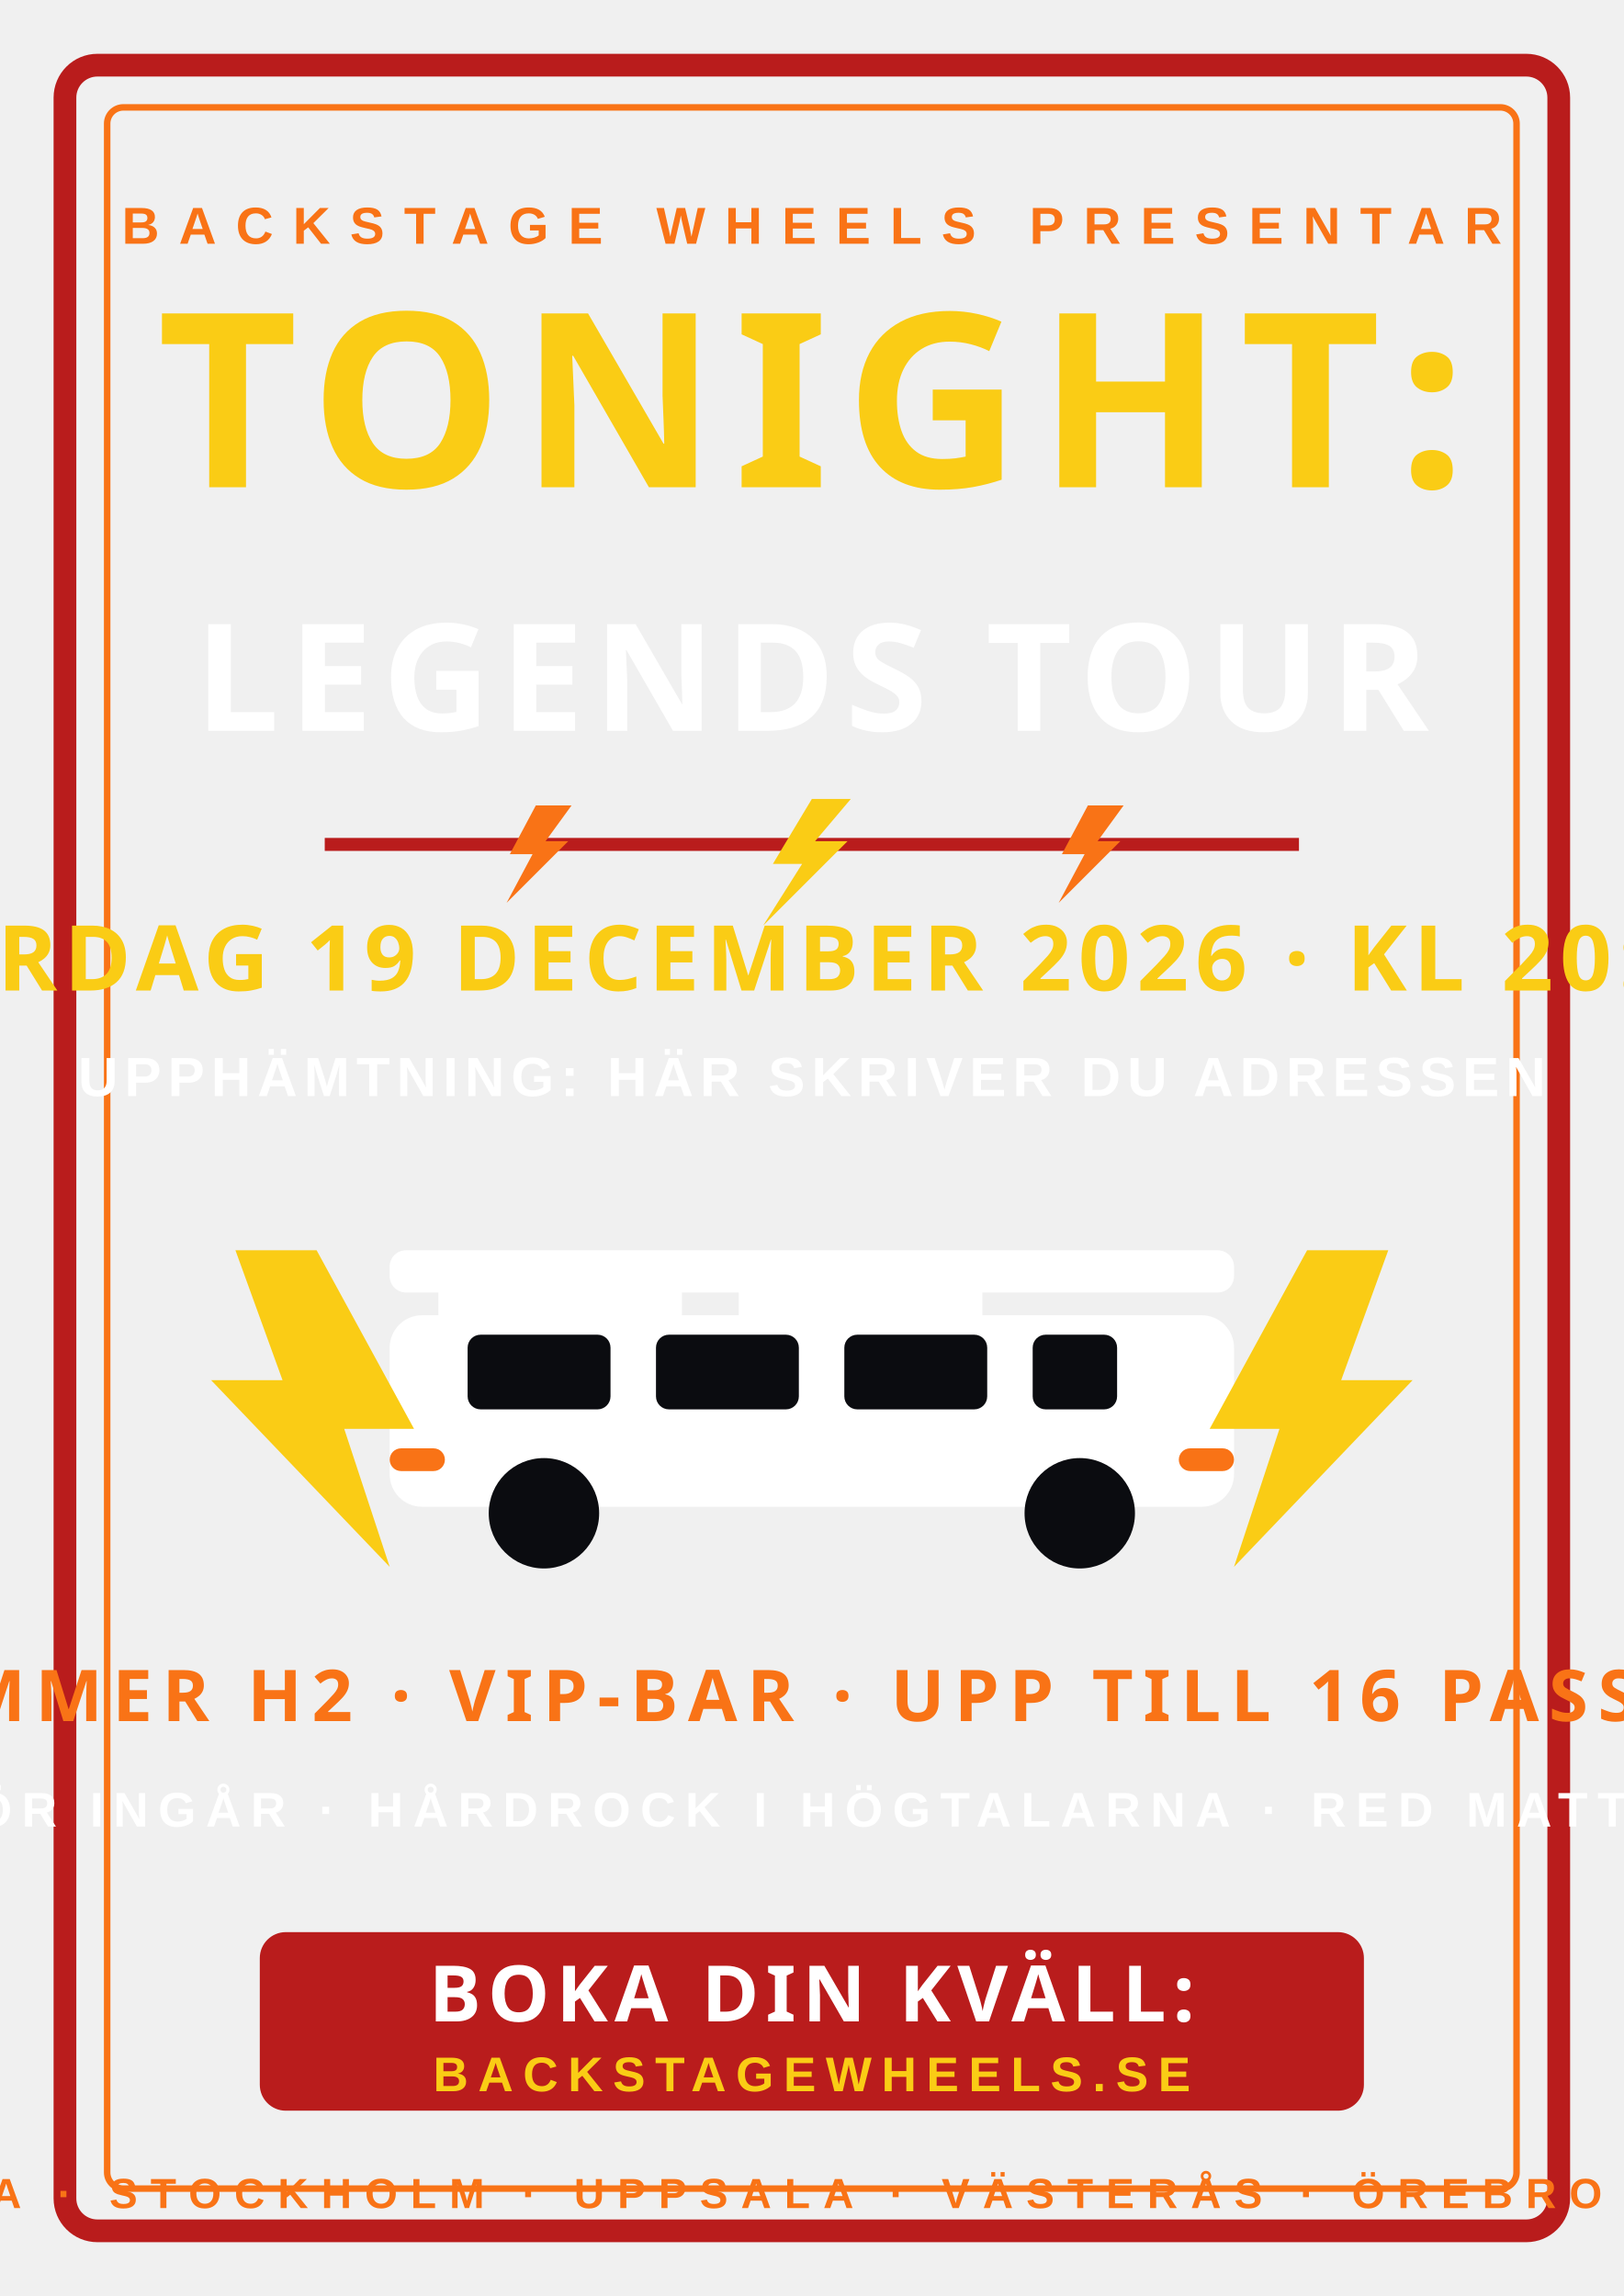
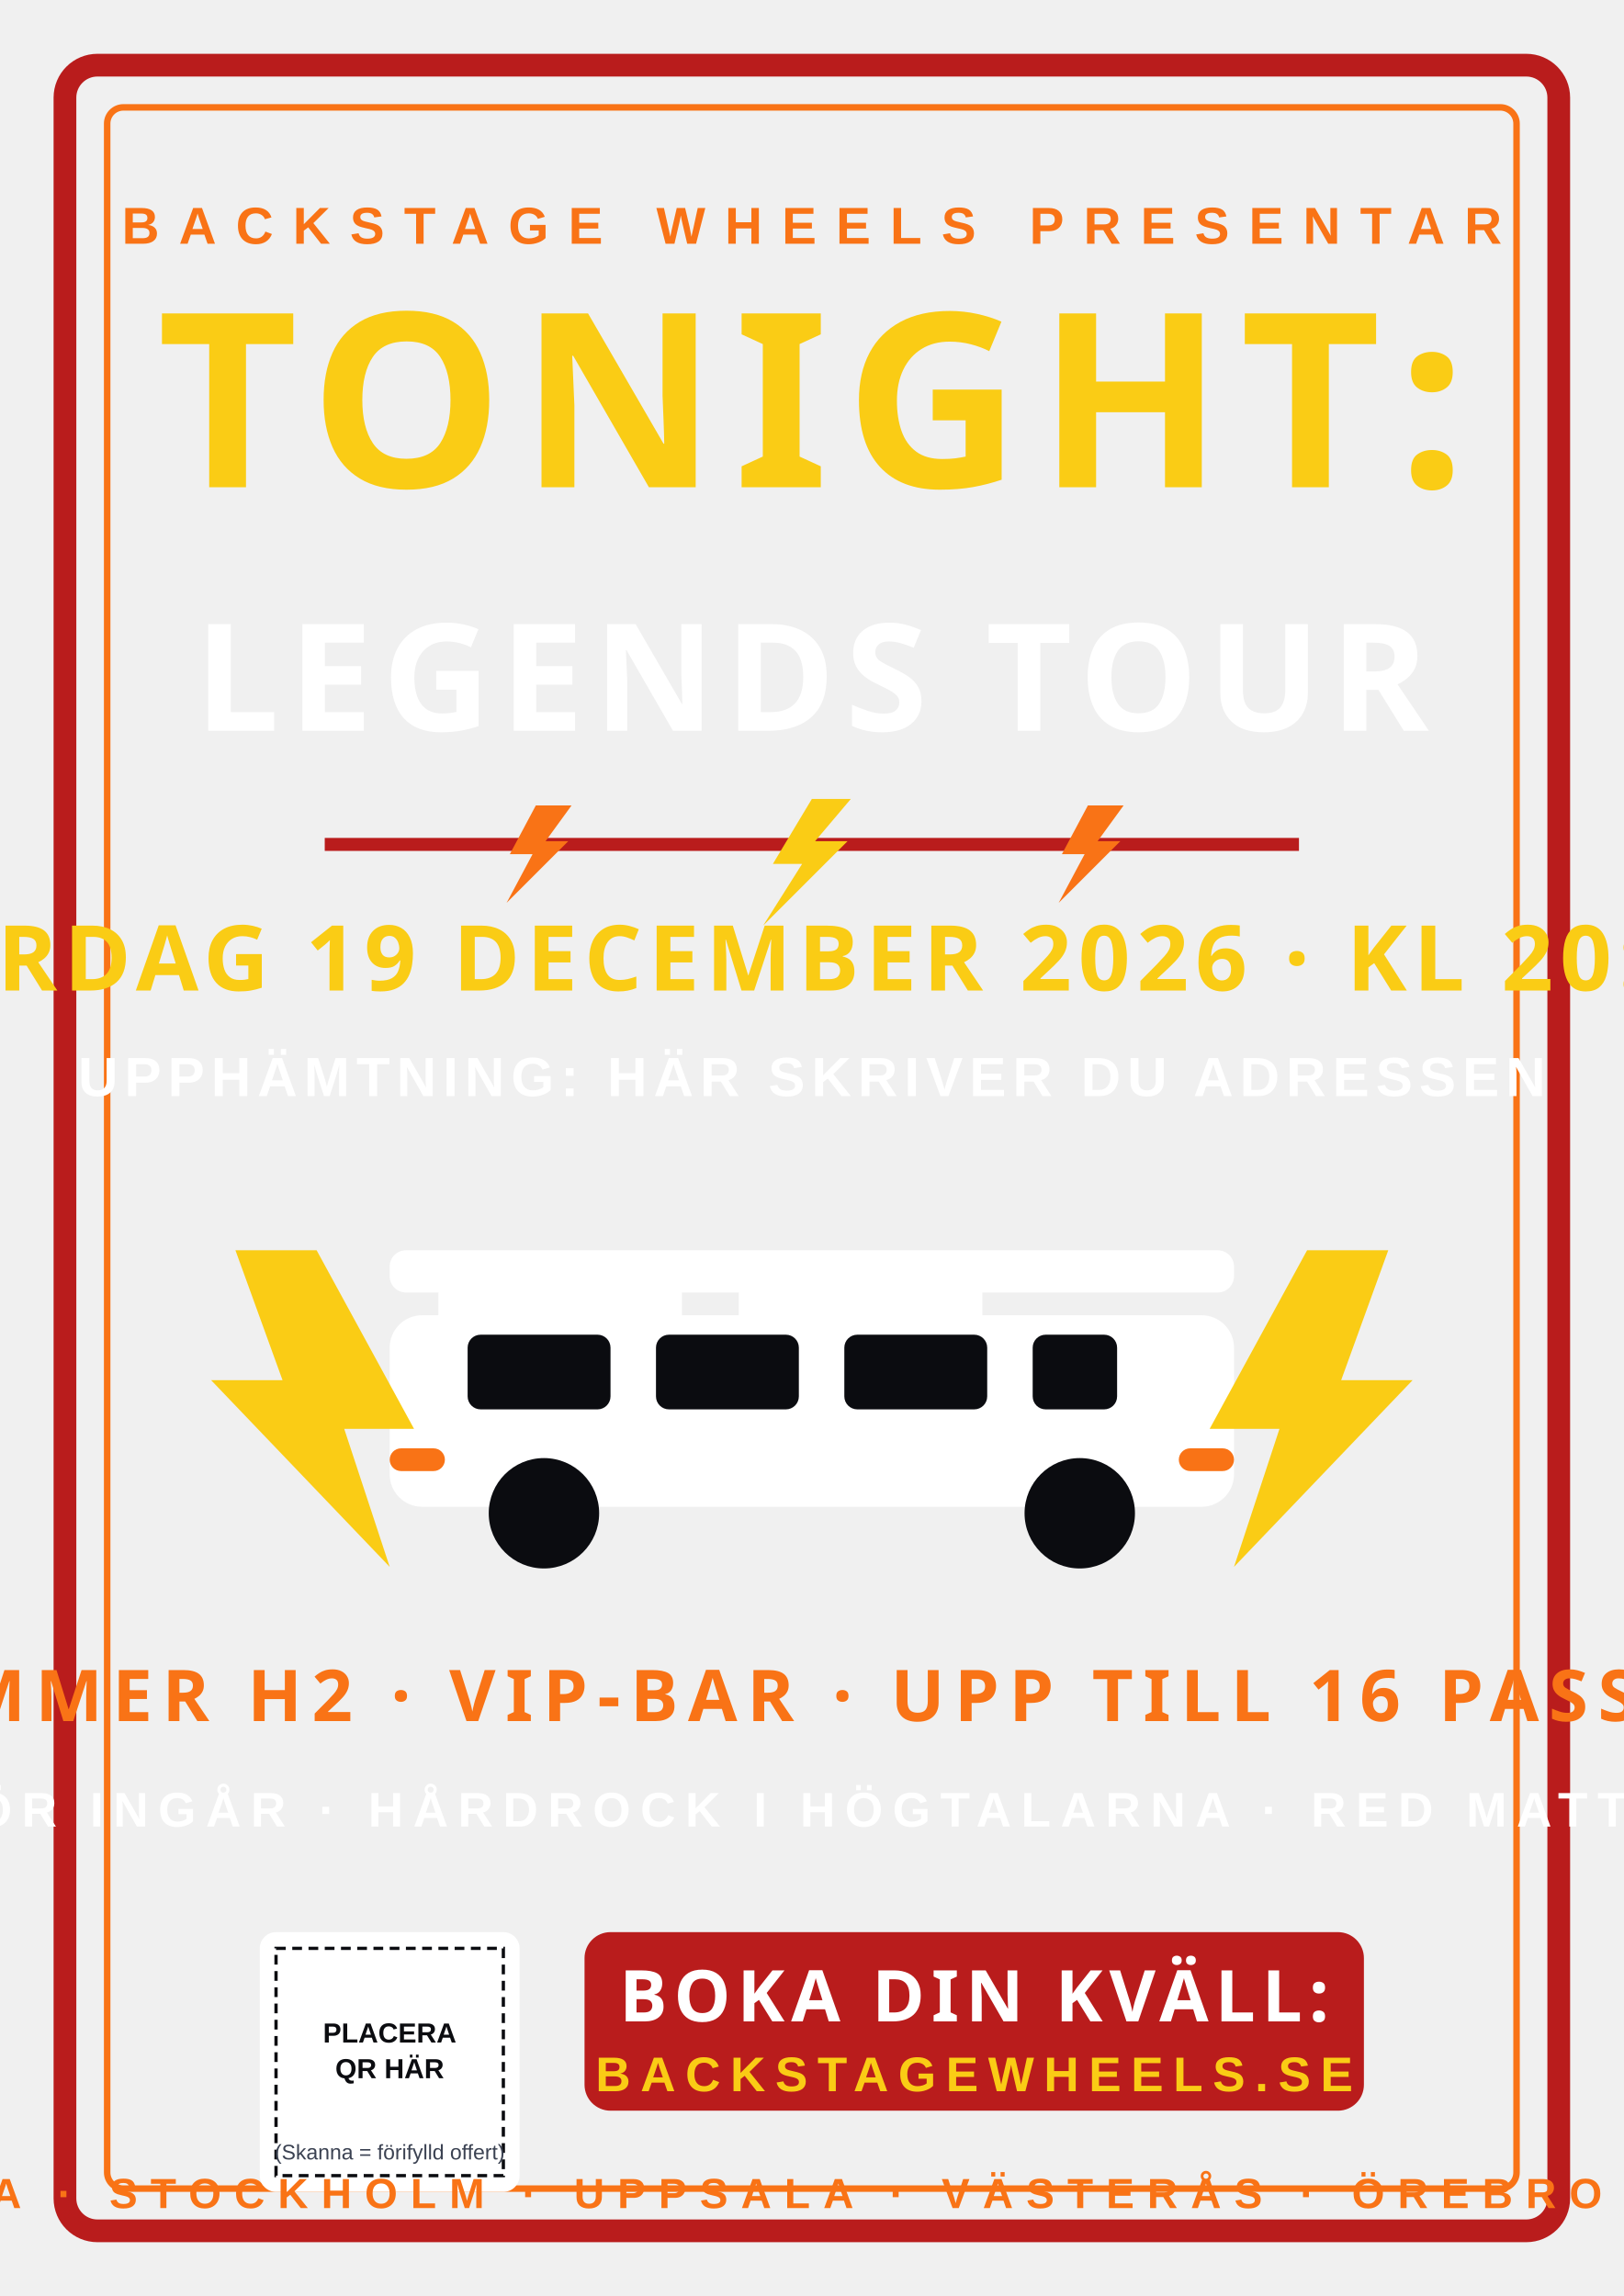
<svg xmlns="http://www.w3.org/2000/svg" viewBox="0 0 1000 1414" width="420mm" height="594mm">
  <g id="lager-ram">
    <rect x="40" y="40" width="920" height="1334" rx="20" fill="none" stroke="#B91C1C" stroke-width="14" />
    <rect x="66" y="66" width="868" height="1282" rx="10" fill="none" stroke="#F97316" stroke-width="4" />
  </g>
  <g id="lager-presented-by">
    <text x="500" y="150" text-anchor="middle" font-family="Arial, Helvetica, sans-serif" font-size="32" font-weight="700" letter-spacing="12" fill="#F97316">BACKSTAGE WHEELS PRESENTAR</text>
  </g>
  <g id="lager-tonight">
    <text x="500" y="300" text-anchor="middle" font-family="Oswald, Impact, Arial Black, sans-serif" font-size="150" font-weight="800" letter-spacing="10" fill="#FACC15">TONIGHT:</text>
  </g>
  <g id="lager-eventnamn">
    <text x="500" y="450" text-anchor="middle" font-family="Oswald, Impact, Arial Black, sans-serif" font-size="92" font-weight="800" letter-spacing="6" fill="#FFFFFF">LEGENDS TOUR</text>
  </g>
  <g id="lager-delare-blixtar">
    <line x1="200" y1="520" x2="800" y2="520" stroke="#B91C1C" stroke-width="8" />
    <polygon points="500,492 476,532 494,532 470,570 522,518 502,518 524,492" fill="#FACC15" />
    <polygon points="330,496 314,526 328,526 312,556 350,518 336,518 352,496" fill="#F97316" />
    <polygon points="670,496 654,526 668,526 652,556 690,518 676,518 692,496" fill="#F97316" />
  </g>
  <g id="lager-datum-tid">
    <text x="500" y="610" text-anchor="middle" font-family="Oswald, Impact, Arial Black, sans-serif" font-size="56" font-weight="800" letter-spacing="4" fill="#FACC15">LÖRDAG 19 DECEMBER 2026 · KL 20:00</text>
  </g>
  <g id="lager-plats">
    <text x="500" y="675" text-anchor="middle" font-family="Arial, Helvetica, sans-serif" font-size="34" font-weight="700" letter-spacing="4" fill="#FFFFFF">UPPHÄMTNING: HÄR SKRIVER DU ADRESSEN</text>
  </g>
  <g id="lager-hummer-siluett">
    <g fill="#FFFFFF">
      <rect x="240" y="810" width="520" height="118" rx="20" />
      <rect x="270" y="778" width="150" height="48" rx="10" />
      <rect x="455" y="778" width="150" height="48" rx="10" />
      <rect x="240" y="770" width="520" height="26" rx="10" />
    </g>
    <g fill="#0B0C10">
      <rect x="288" y="822" width="88" height="46" rx="8" />
      <rect x="404" y="822" width="88" height="46" rx="8" />
      <rect x="520" y="822" width="88" height="46" rx="8" />
      <rect x="636" y="822" width="52" height="46" rx="8" />
    </g>
    <g fill="#0B0C10">
      <circle cx="335" cy="932" r="34" />
      <circle cx="665" cy="932" r="34" />
    </g>
    <g fill="#F97316">
      <rect x="240" y="892" width="34" height="14" rx="7" />
      <rect x="726" y="892" width="34" height="14" rx="7" />
    </g>
    <polygon points="805,770 745,880 788,880 760,965 870,850 826,850 855,770" fill="#FACC15" />
    <polygon points="195,770 255,880 212,880 240,965 130,850 174,850 145,770" fill="#FACC15" />
  </g>
  <g id="lager-funktioner">
    <text x="500" y="1060" text-anchor="middle" font-family="Oswald, Impact, Arial Black, sans-serif" font-size="44" font-weight="800" letter-spacing="6" fill="#F97316">10 M HUMMER H2 · VIP-BAR · UPP TILL 16 PASSAGERARE</text>
    <text x="500" y="1125" text-anchor="middle" font-family="Arial, Helvetica, sans-serif" font-size="30" font-weight="700" letter-spacing="6" fill="#FFFFFF">CHAUFFÖR INGÅR · HÅRDROCK I HÖGTALARNA · RED MATTA-ENTRÉ</text>
  </g>
  <g id="lager-cta-band">
-     <rect x="160" y="1190" width="680" height="110" rx="16" fill="#B91C1C" />
-     <text x="500" y="1245" text-anchor="middle" font-family="Oswald, Impact, Arial Black, sans-serif" font-size="48" font-weight="800" letter-spacing="4" fill="#FFFFFF">BOKA DIN KVÄLL:</text>
-     <text x="500" y="1288" text-anchor="middle" font-family="Arial, Helvetica, sans-serif" font-size="30" font-weight="700" letter-spacing="6" fill="#FACC15">BACKSTAGEWHEELS.SE</text>
+     <rect x="360" y="1190" width="480" height="110" rx="16" fill="#B91C1C" />
+     <text x="600" y="1245" text-anchor="middle" font-family="Oswald, Impact, Arial Black, sans-serif" font-size="44" font-weight="800" letter-spacing="4" fill="#FFFFFF">BOKA DIN KVÄLL:</text>
+     <text x="600" y="1288" text-anchor="middle" font-family="Arial, Helvetica, sans-serif" font-size="30" font-weight="700" letter-spacing="6" fill="#FACC15">BACKSTAGEWHEELS.SE</text>
+   </g>
+   <g id="lager-qr-yta">
+     <rect x="160" y="1190" width="160" height="160" rx="10" fill="#FFFFFF" />
+     <rect x="170" y="1200" width="140" height="140" fill="none" stroke="#0B0C10" stroke-width="2" stroke-dasharray="6 4" />
+     <text x="240" y="1258" text-anchor="middle" font-family="Arial, Helvetica, sans-serif" font-size="17" font-weight="700" fill="#0B0C10">PLACERA</text>
+     <text x="240" y="1280" text-anchor="middle" font-family="Arial, Helvetica, sans-serif" font-size="17" font-weight="700" fill="#0B0C10">QR HÄR</text>
+     <text x="240" y="1330" text-anchor="middle" font-family="Arial, Helvetica, sans-serif" font-size="13" fill="#3b4252">(Skanna = förifylld offert)</text>
  </g>
  <g id="lager-botten">
    <text x="500" y="1360" text-anchor="middle" font-family="Arial, Helvetica, sans-serif" font-size="26" font-weight="700" letter-spacing="8" fill="#F97316">DALARNA · STOCKHOLM · UPPSALA · VÄSTERÅS · ÖREBRO · GÄVLE</text>
  </g>
</svg>
